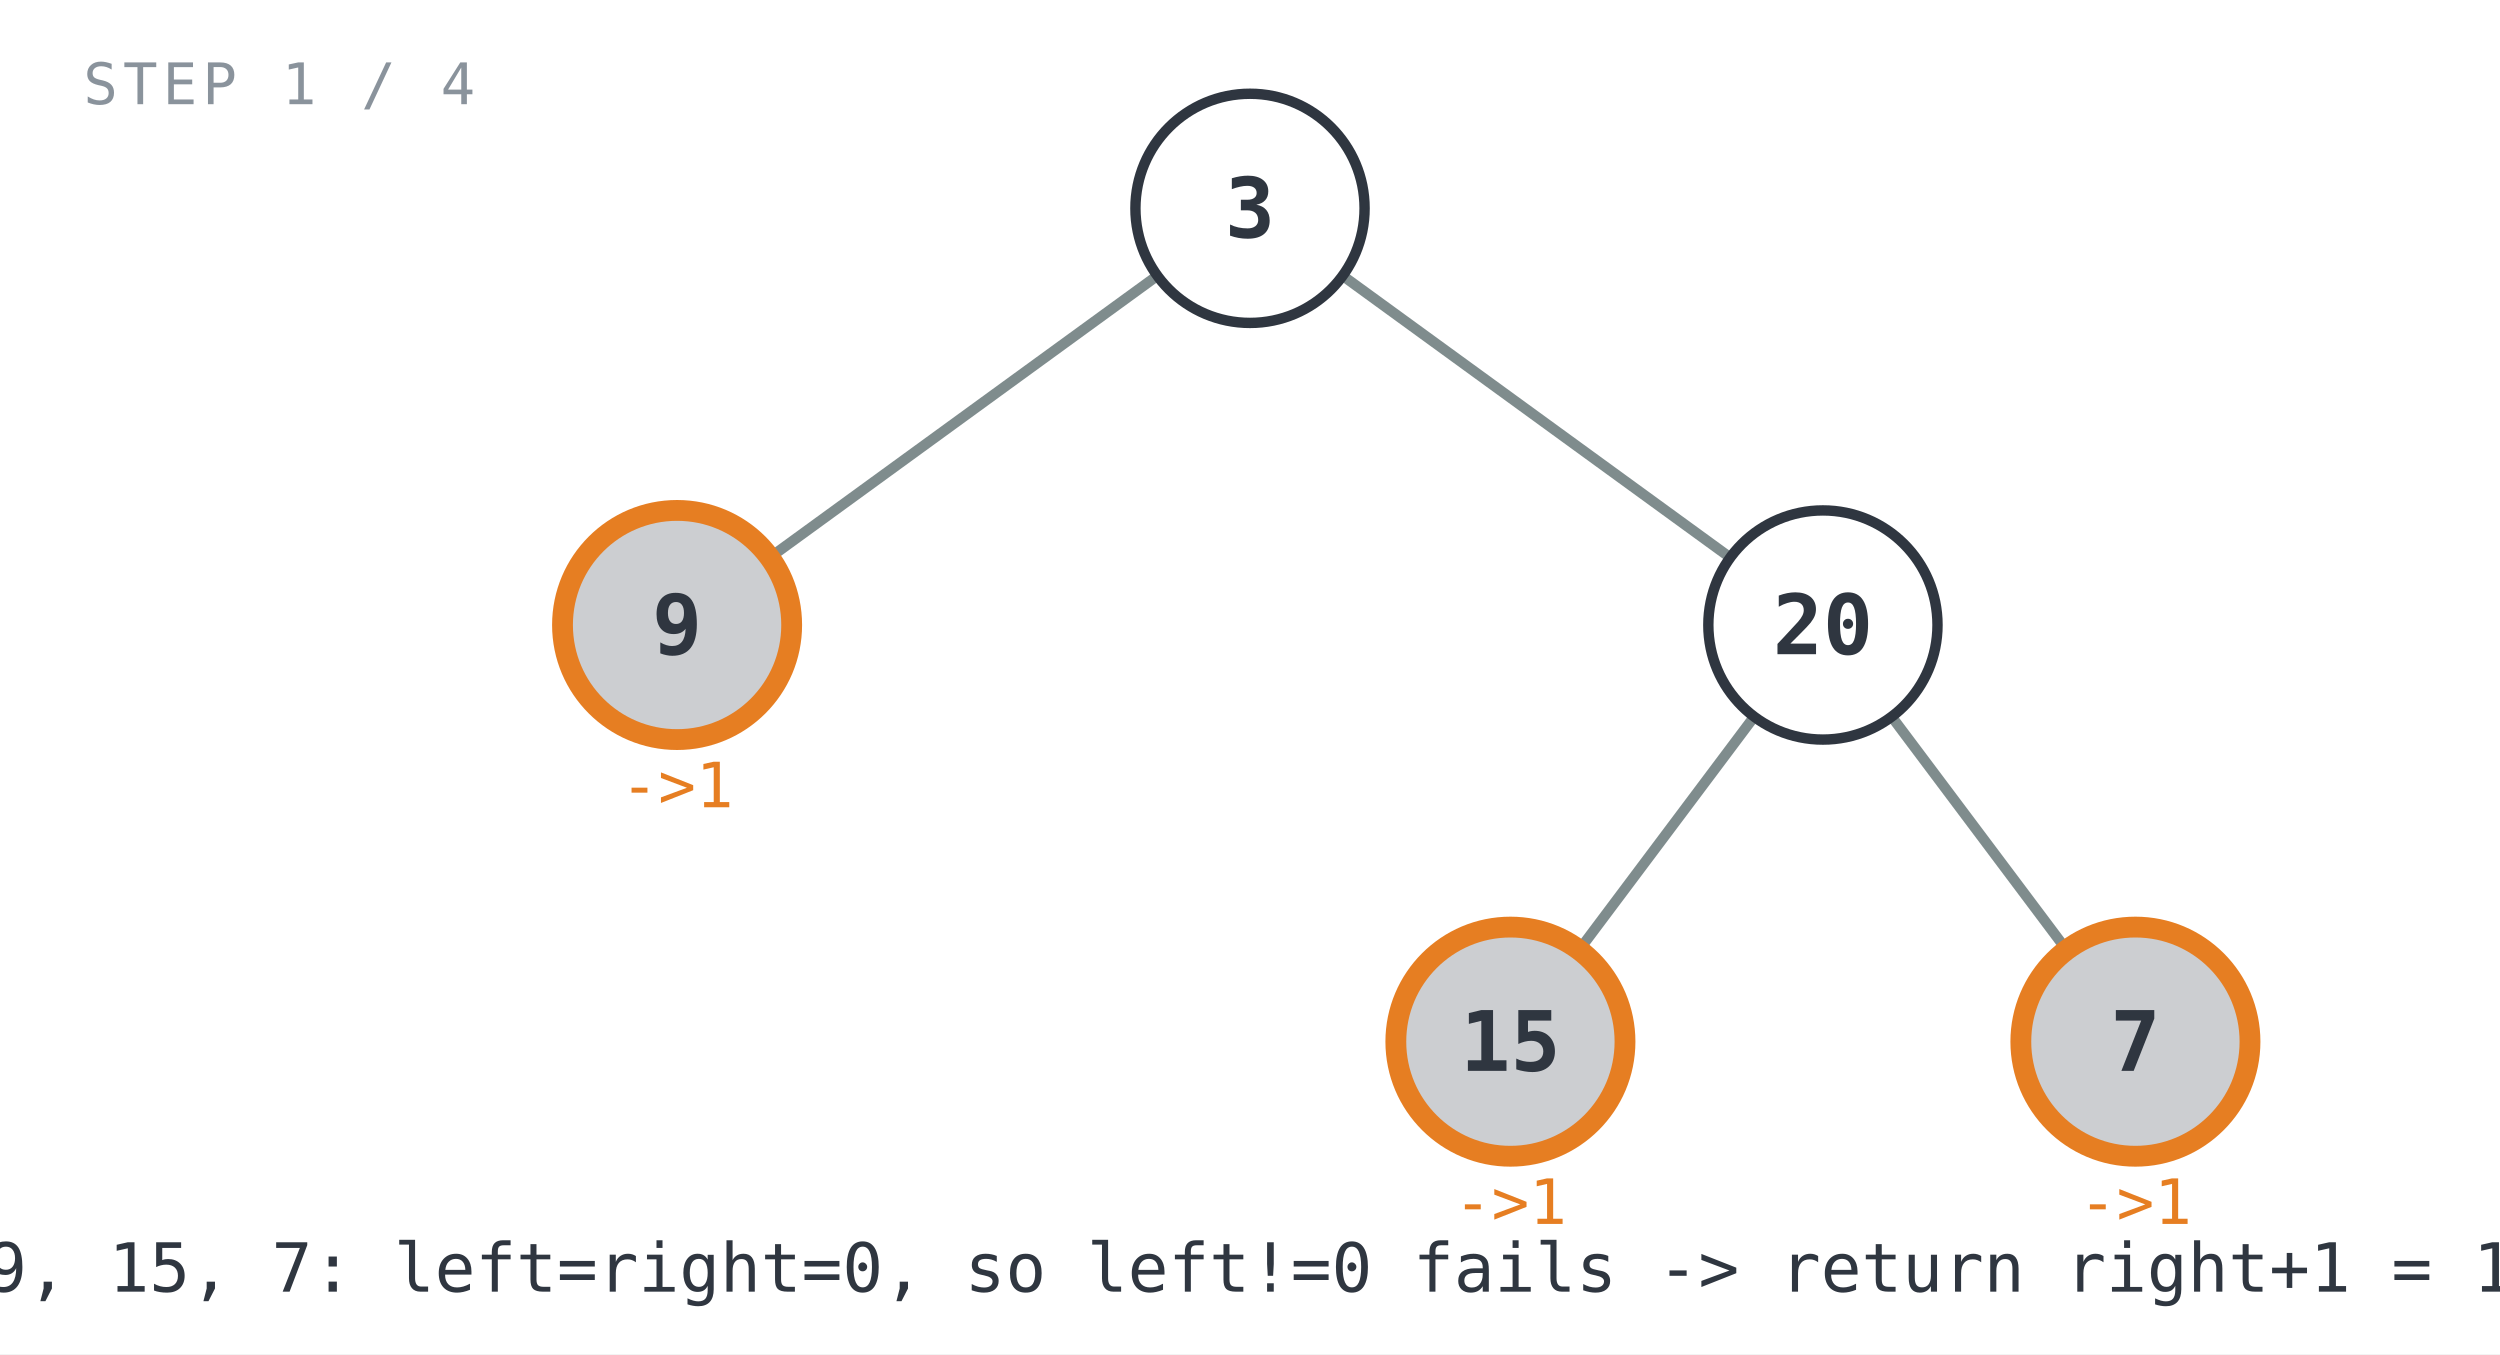
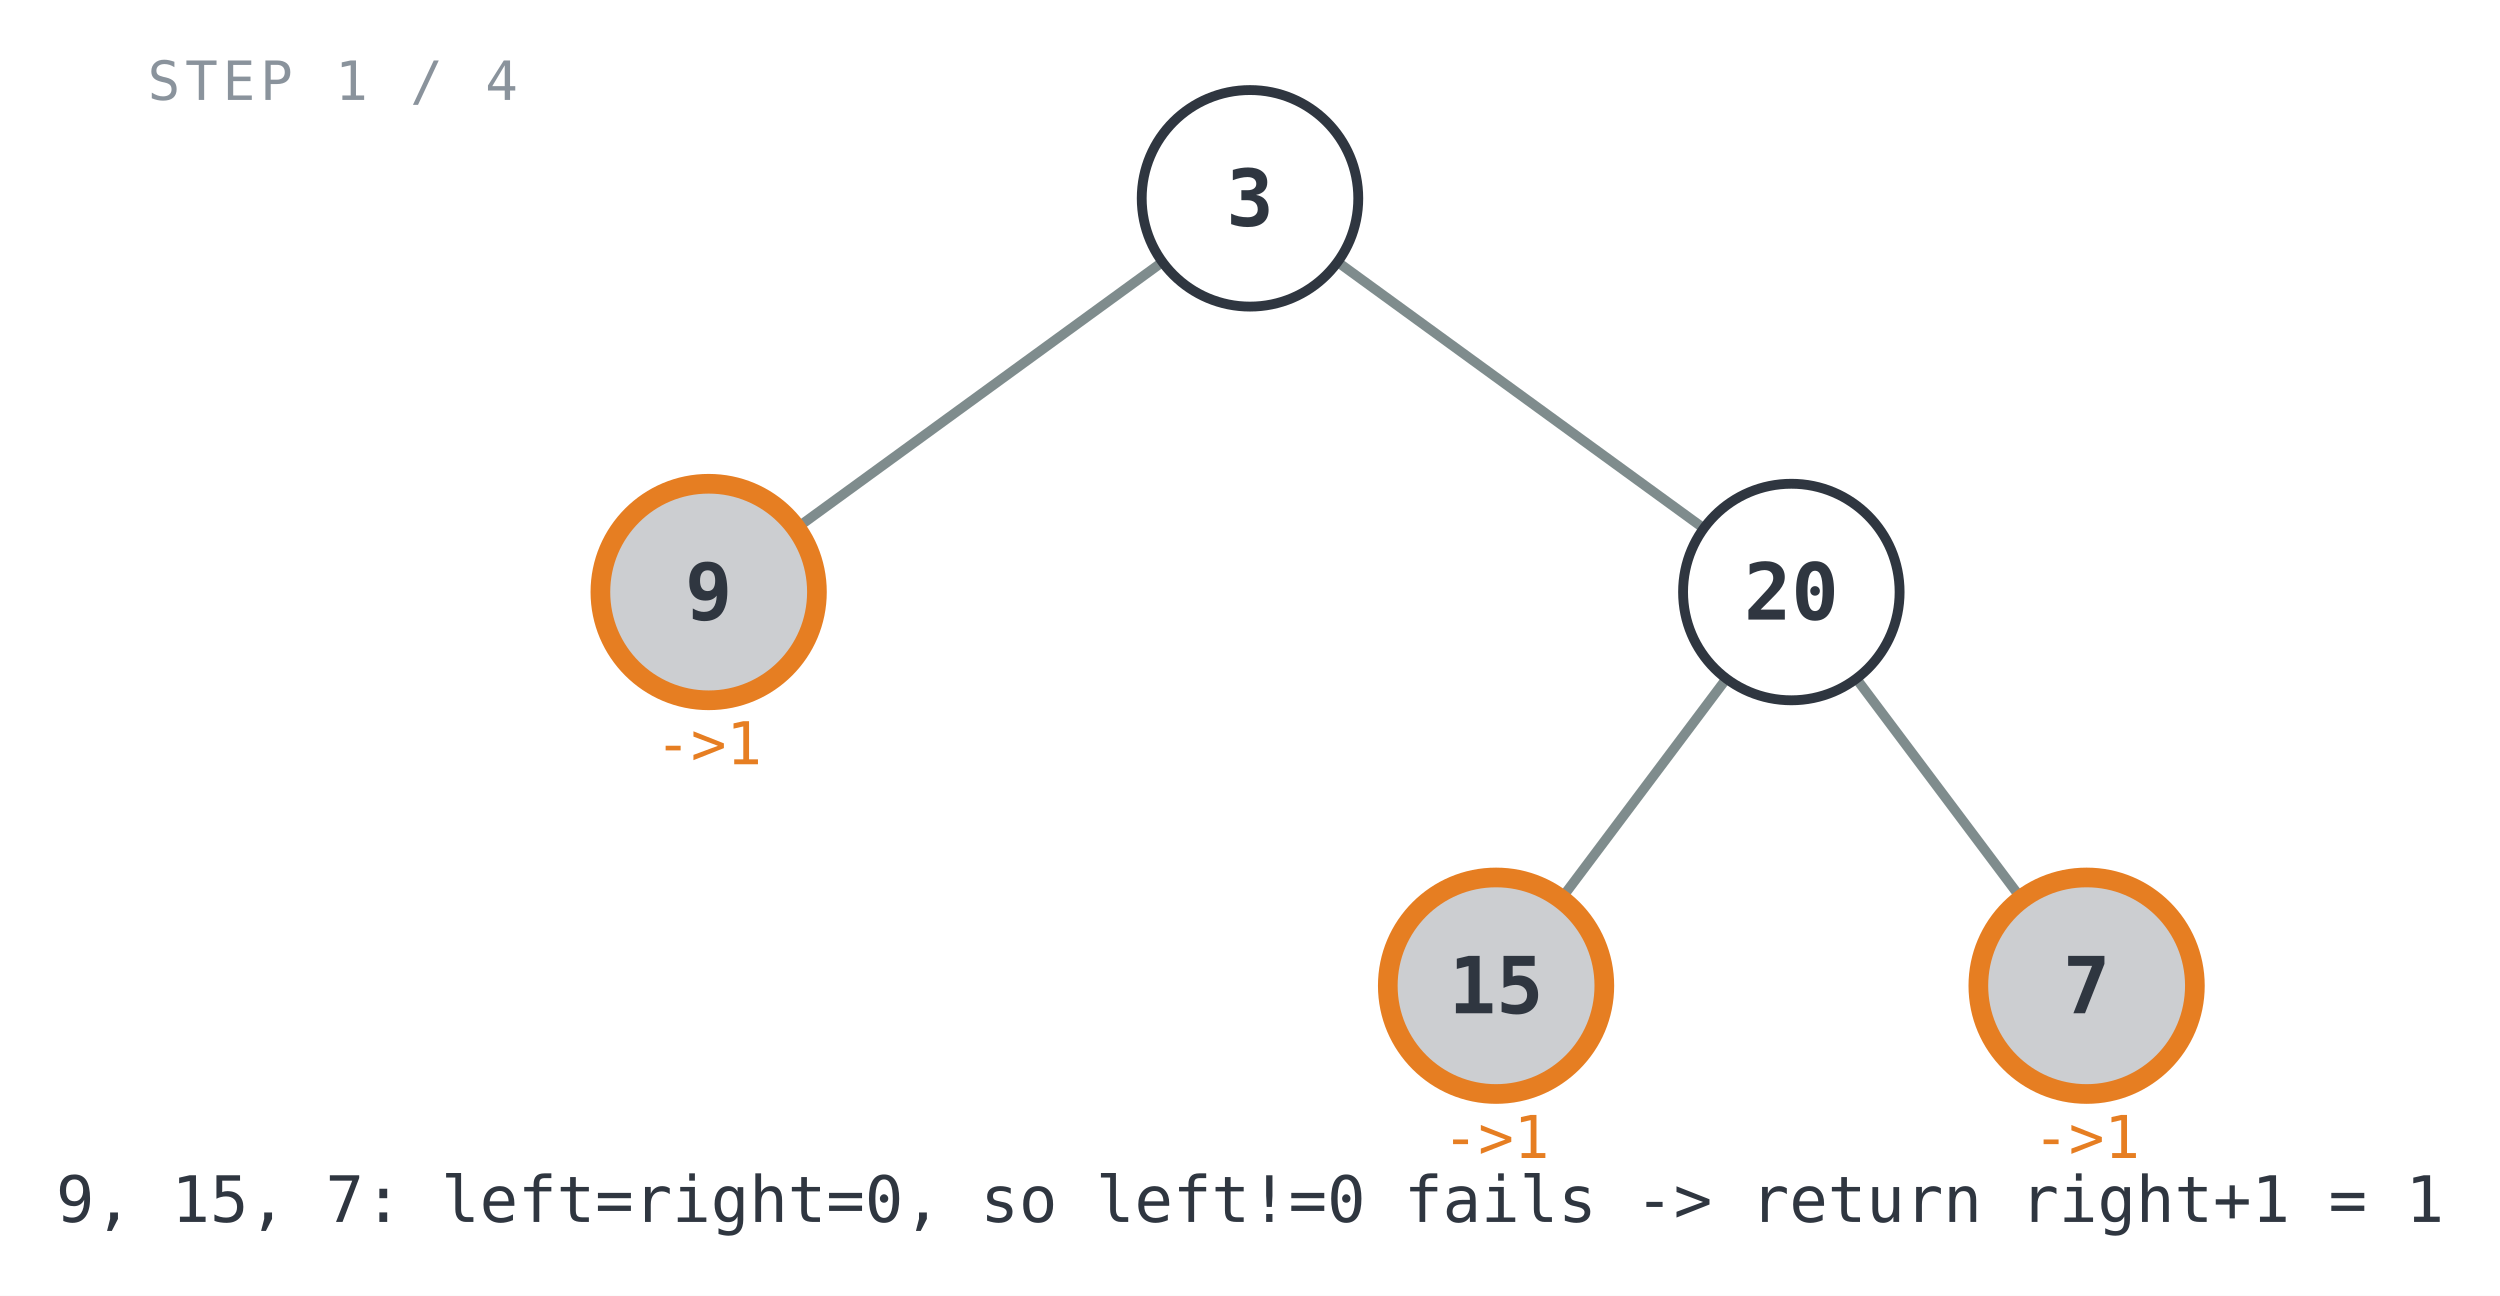
- <svg xmlns="http://www.w3.org/2000/svg" viewBox="0 0 480 260" font-family="SFMono-Regular, Menlo, Consolas, monospace">
-   <rect x="0" y="0" width="480" height="260" fill="#ffffff" />
+ <svg xmlns="http://www.w3.org/2000/svg" viewBox="-14.0 -0.3 508.0 263.3" font-family="SFMono-Regular, Menlo, Consolas, monospace">
+   <rect x="-14.0" y="-0.3" width="508.0" height="263.3" fill="#ffffff" />
  <text x="16" y="20" font-size="11" letter-spacing="1" fill="#8a939c">STEP 1 / 4</text>
  <g stroke="#7f8c8d" stroke-width="2">
    <line x1="240" y1="40" x2="130" y2="120" />
    <line x1="240" y1="40" x2="350" y2="120" />
    <line x1="350" y1="120" x2="290" y2="200" />
    <line x1="350" y1="120" x2="410" y2="200" />
  </g>
  <circle cx="240" cy="40" r="22" fill="#ffffff" stroke="#2f3640" stroke-width="2" />
  <text x="240" y="40" dy="0.35em" text-anchor="middle" font-size="16" font-weight="700" fill="#2f3640">3</text>
  <circle cx="350" cy="120" r="22" fill="#ffffff" stroke="#2f3640" stroke-width="2" />
  <text x="350" y="120" dy="0.35em" text-anchor="middle" font-size="16" font-weight="700" fill="#2f3640">20</text>
  <circle cx="130" cy="120" r="22" fill="#ccced1" stroke="#e67e22" stroke-width="4" />
  <text x="130" y="120" dy="0.35em" text-anchor="middle" font-size="16" font-weight="700" fill="#2f3640">9</text>
  <text x="130" y="155" text-anchor="middle" font-size="12" fill="#e67e22">-&gt;1</text>
  <circle cx="290" cy="200" r="22" fill="#ccced1" stroke="#e67e22" stroke-width="4" />
  <text x="290" y="200" dy="0.35em" text-anchor="middle" font-size="16" font-weight="700" fill="#2f3640">15</text>
  <text x="290" y="235" text-anchor="middle" font-size="12" fill="#e67e22">-&gt;1</text>
  <circle cx="410" cy="200" r="22" fill="#ccced1" stroke="#e67e22" stroke-width="4" />
  <text x="410" y="200" dy="0.35em" text-anchor="middle" font-size="16" font-weight="700" fill="#2f3640">7</text>
  <text x="410" y="235" text-anchor="middle" font-size="12" fill="#e67e22">-&gt;1</text>
  <text x="240" y="248" text-anchor="middle" font-size="13" fill="#2f3640">9, 15, 7: left=right=0, so left!=0 fails -&gt; return right+1 = 1</text>
</svg>
